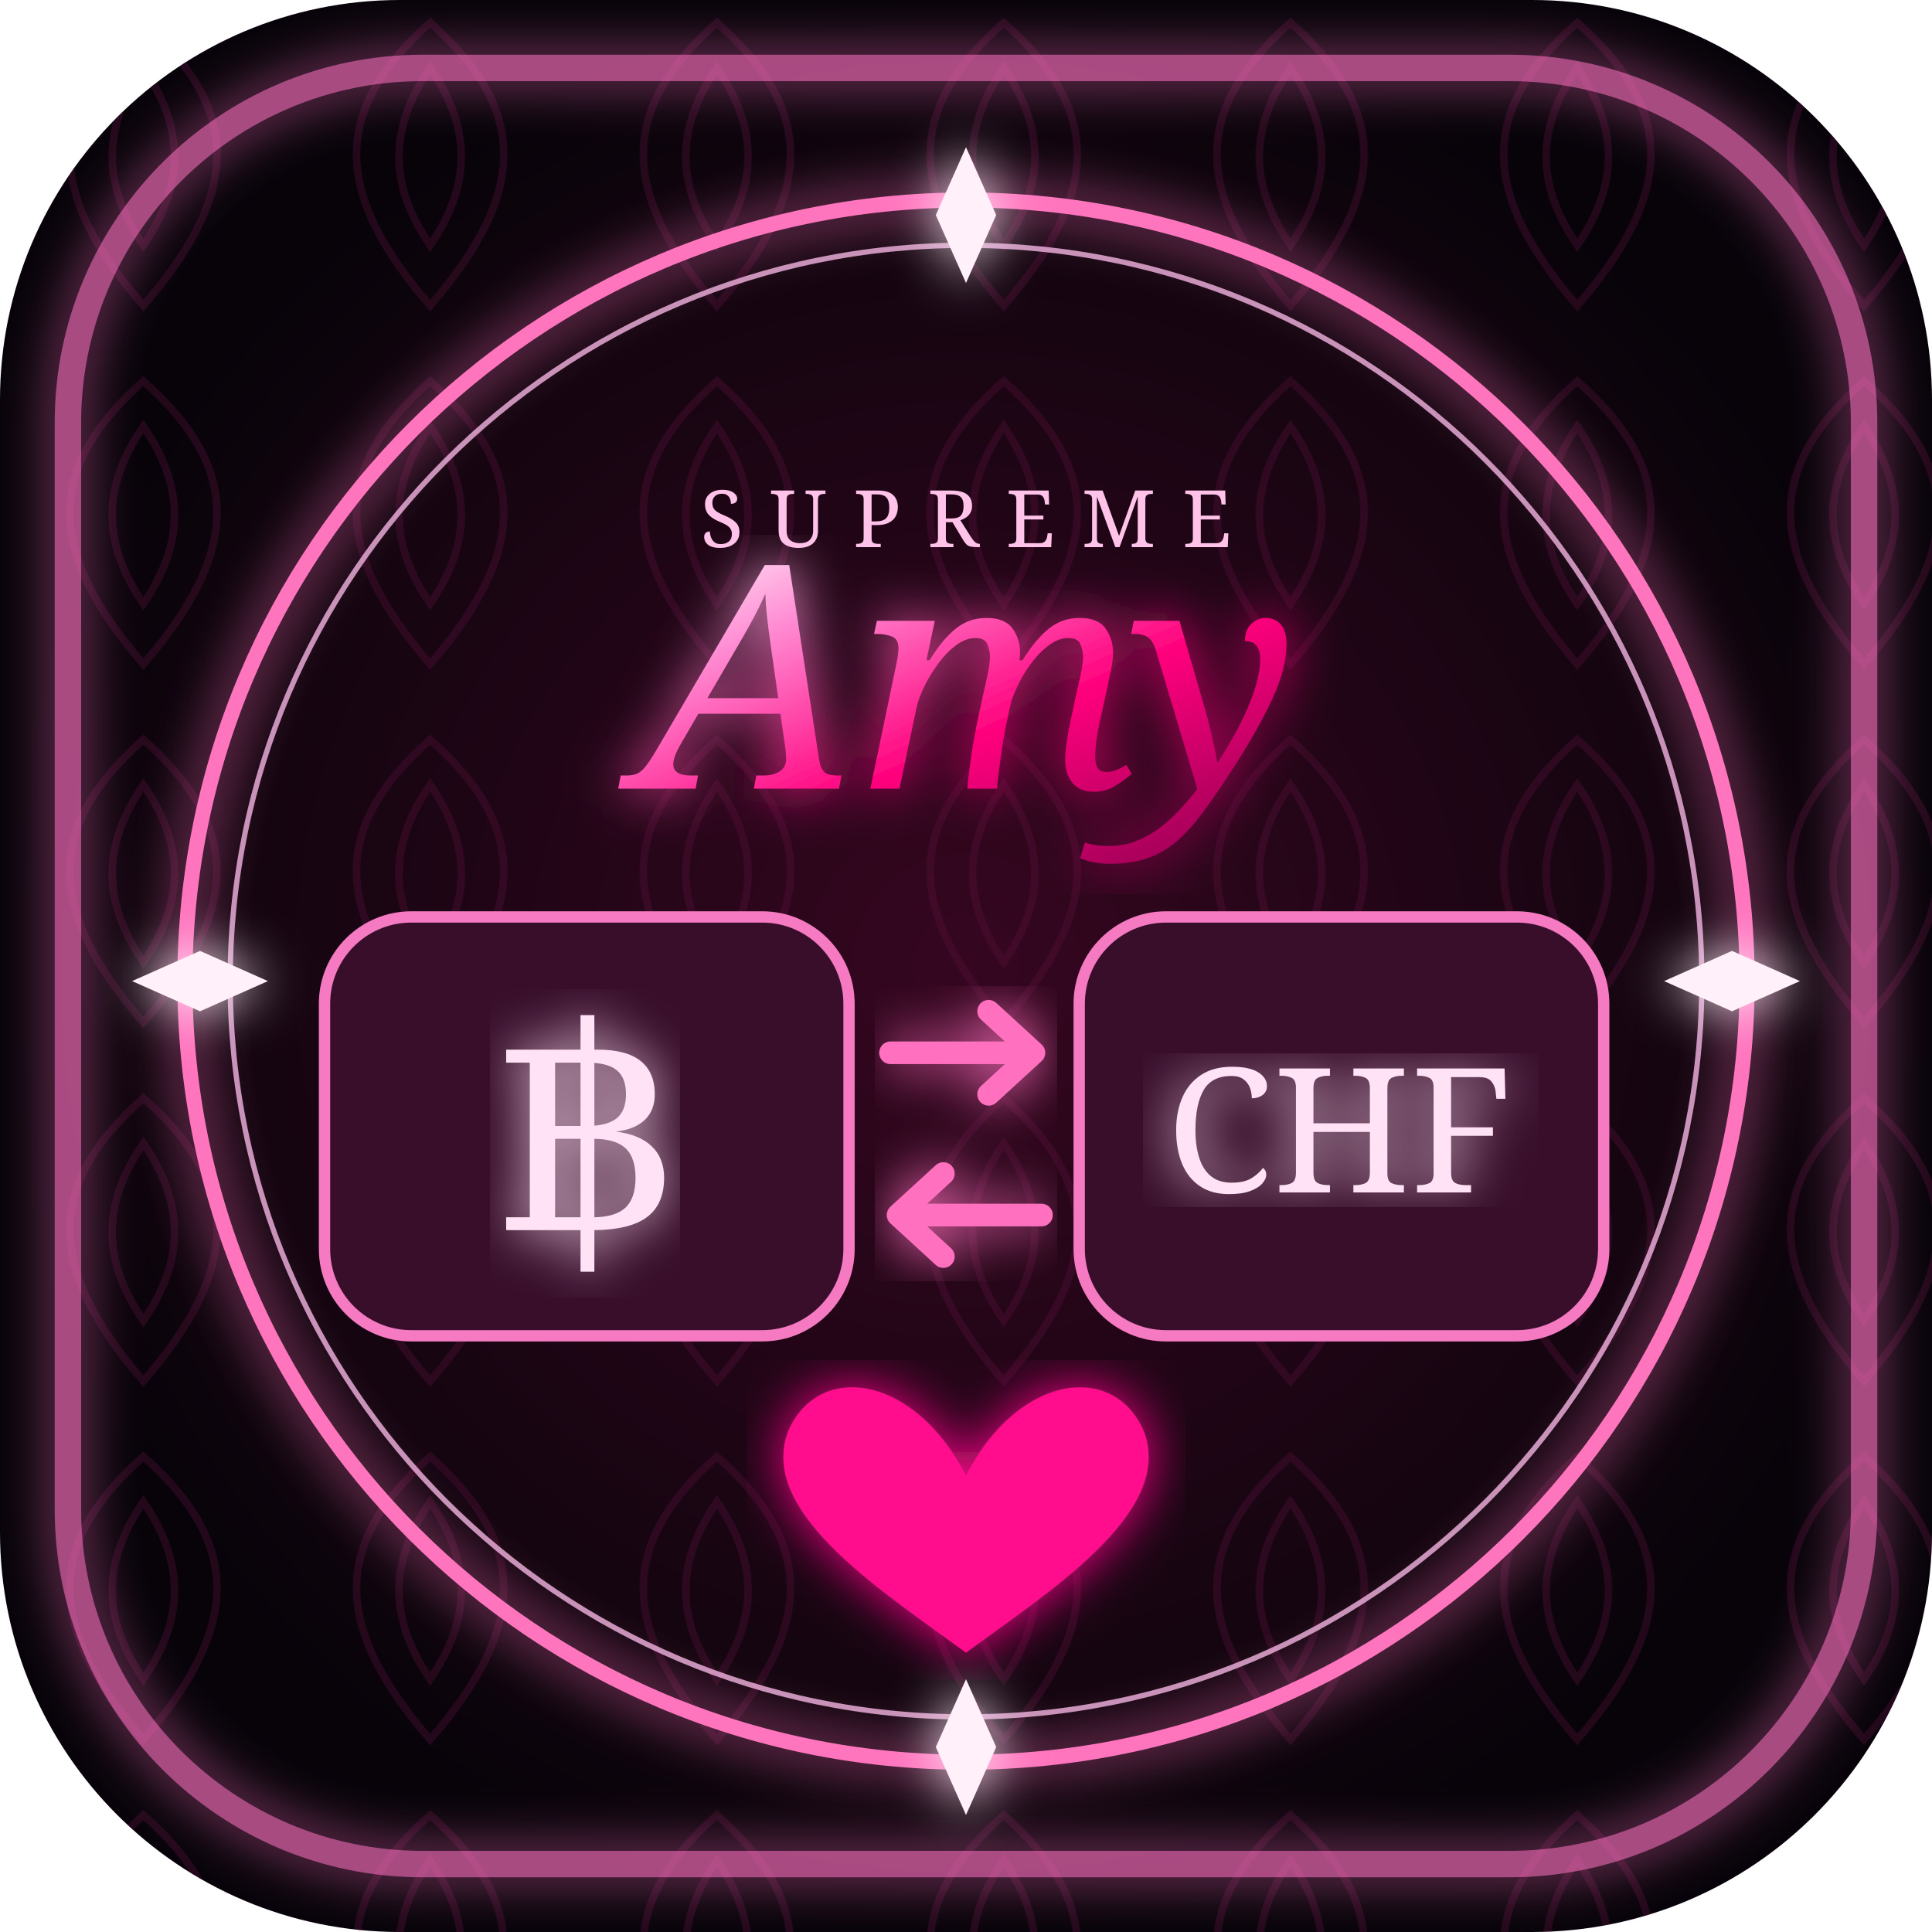
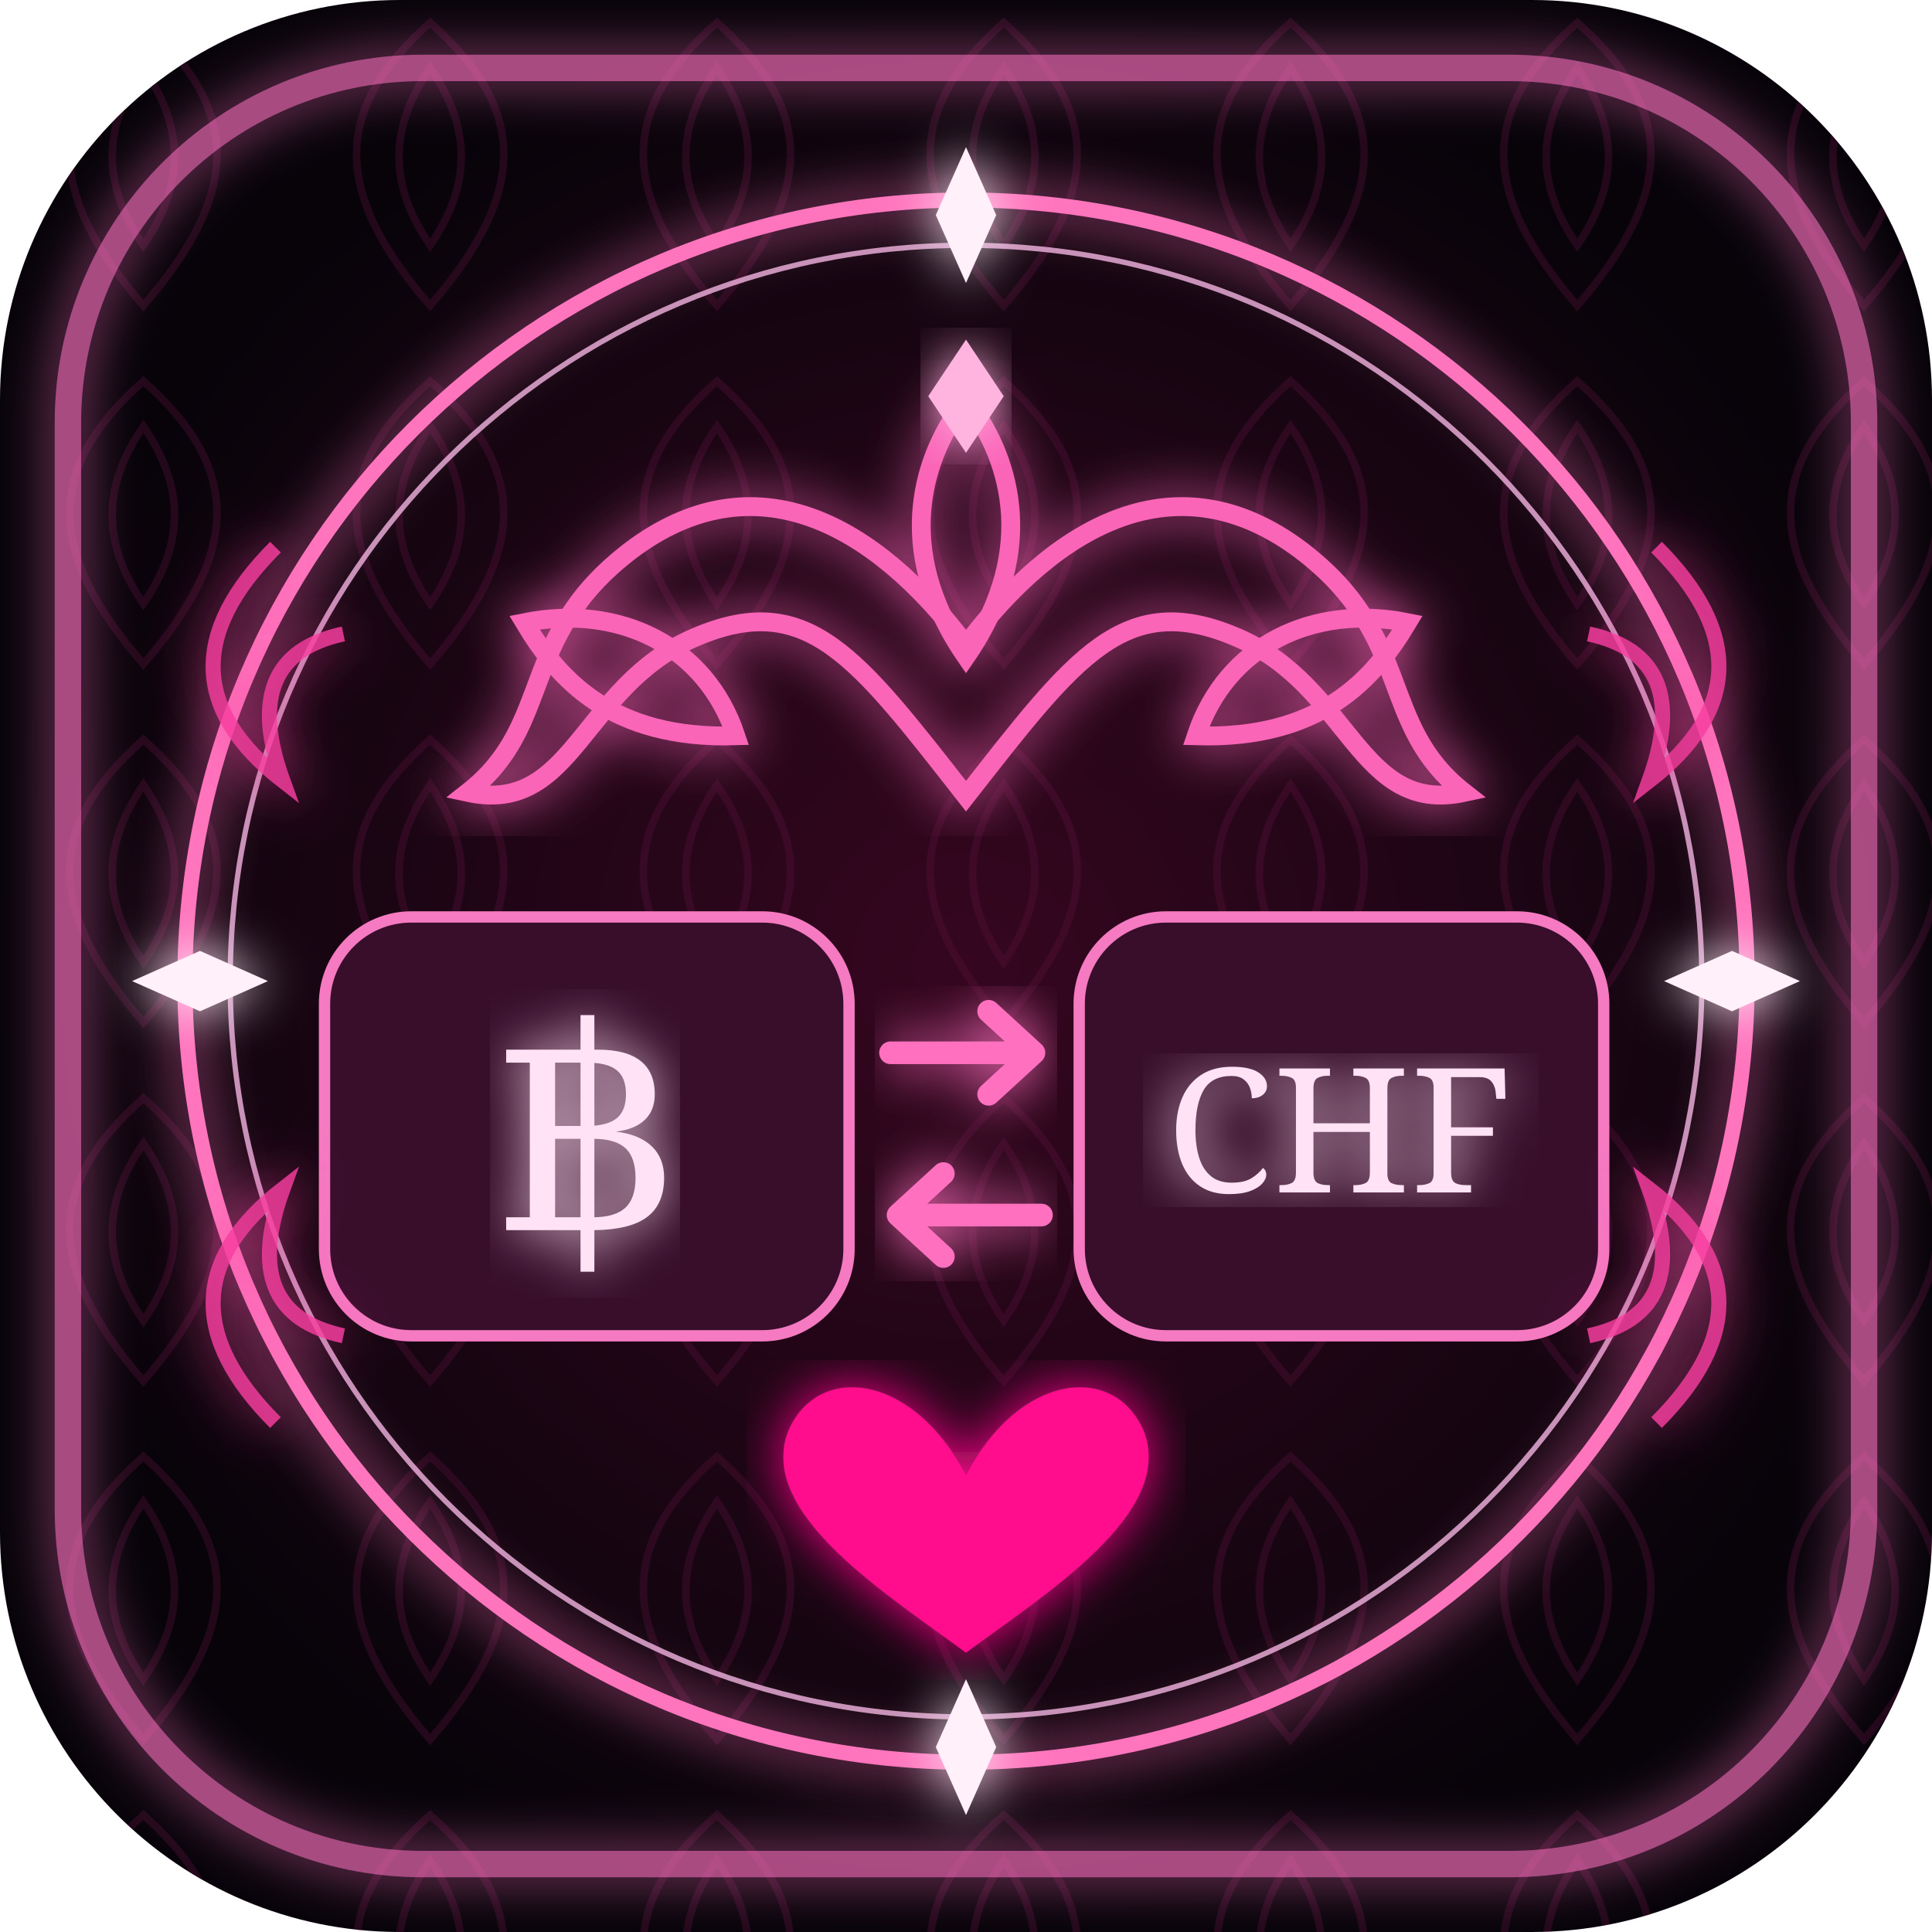
<svg xmlns="http://www.w3.org/2000/svg" viewBox="0 0 512 512">
  <defs>
    <radialGradient id="bg">
      <stop stop-color="#360620" />
      <stop offset=".7" stop-color="#160511" />
      <stop offset="1" stop-color="#070309" />
    </radialGradient>
    <linearGradient id="pink" x1="0" y1="0" x2="1" y2="1">
      <stop stop-color="#fff1fb" />
      <stop offset=".22" stop-color="#ff8cd3" />
      <stop offset=".56" stop-color="#ff007c" />
      <stop offset="1" stop-color="#8b004f" />
    </linearGradient>
    <filter id="glow">
      <feGaussianBlur stdDeviation="7" result="b" />
      <feMerge>
        <feMergeNode in="b" />
        <feMergeNode in="SourceGraphic" />
      </feMerge>
    </filter>
    <pattern id="damask" width="76" height="95" patternUnits="userSpaceOnUse">
      <path d="M38 6C12 29 12 51 38 81C64 51 64 29 38 6ZM38 18C27 34 27 49 38 65C49 49 49 34 38 18Z" fill="none" stroke="#5c113d" stroke-width="2" opacity=".33" />
    </pattern>
  </defs>
  <rect width="512" height="512" rx="106" fill="url(#bg)" />
  <rect width="512" height="512" rx="106" fill="url(#damask)" />
  <rect x="18" y="18" width="476" height="476" rx="94" fill="none" stroke="#ff72c2" stroke-width="7" opacity=".65" filter="url(#glow)" />
  <circle cx="256" cy="260" r="207" fill="none" stroke="#ff74bd" stroke-width="4" filter="url(#glow)" />
  <circle cx="256" cy="260" r="195" fill="none" stroke="#f3b4e1" stroke-width="1.4" opacity=".8" />
  <g fill="#fff0fa" filter="url(#glow)">
    <path d="M256 39l8 18-8 18-8-18zM256 445l8 18-8 18-8-18zM35 260l18-8 18 8-18 8zM441 260l18-8 18 8-18 8z" />
  </g>
-   <text x="256" y="145" fill="#ffc3e9" font-family="Georgia,serif" font-size="21" letter-spacing="7" text-anchor="middle">SUPREME</text>
-   <text x="256" y="209" fill="url(#pink)" font-family="Georgia,serif" font-style="italic" font-size="83" text-anchor="middle" filter="url(#glow)">Amy</text>
+   <g fill="none" stroke="#fa65b7" stroke-width="5" filter="url(#glow)">
+     <path d="M256 211C227 174 214 156 184 169c-30 13-32 47-60 41 23-18 13-41 43-64 33-25 65-7 89 25 24-32 56-50 89-25 30 23 20 46 43 64-28 6-30-28-60-41-30-13-43 5-72 42Z" />
+     <path d="M256 174c-20-29-11-54 0-68 11 14 20 39 0 68ZM195 195c-33 1-47-15-56-30 25-5 48 6 56 30ZM317 195c33 1 47-15 56-30-25-5-48 6-56 30Z" />
+   </g>
+   <path d="M256 90l10 15-10 15-10-15Z" fill="#ffb4e0" filter="url(#glow)" />
  <rect x="86" y="243" width="139" height="111" rx="23" fill="#380e2b" stroke="#f57ac1" stroke-width="3" />
  <rect x="286" y="243" width="139" height="111" rx="23" fill="#380e2b" stroke="#f57ac1" stroke-width="3" />
  <text x="155" y="326" fill="#ffe2f5" font-family="Georgia,serif" font-size="75" text-anchor="middle" filter="url(#glow)">฿</text>
  <text x="355" y="316" fill="#ffe2f5" font-family="Georgia,serif" font-size="46" text-anchor="middle" filter="url(#glow)">CHF</text>
  <path d="M236 279h38l-12-11m12 11-12 11M276 322h-38l12-11m-12 11 12 11" fill="none" stroke="#ff70bf" stroke-width="6" stroke-linecap="round" stroke-linejoin="round" filter="url(#glow)" />
  <path d="M256 391c-14-27-39-30-47-12-9 22 27 44 47 59 20-15 56-37 47-59-8-18-33-15-47 12Z" fill="#ff0b8d" filter="url(#glow)" />
+   <g fill="none" stroke="#f73d9f" stroke-width="4" opacity=".85" filter="url(#glow)">
+     <path d="M73 145q-34 34 2 62q-12-33 16-39M439 145q34 34-2 62q12-33-16-39M73 377q-34-34 2-62q-12 33 16 39M439 377q34-34-2-62q12 33-16 39" />
+   </g>
</svg>
